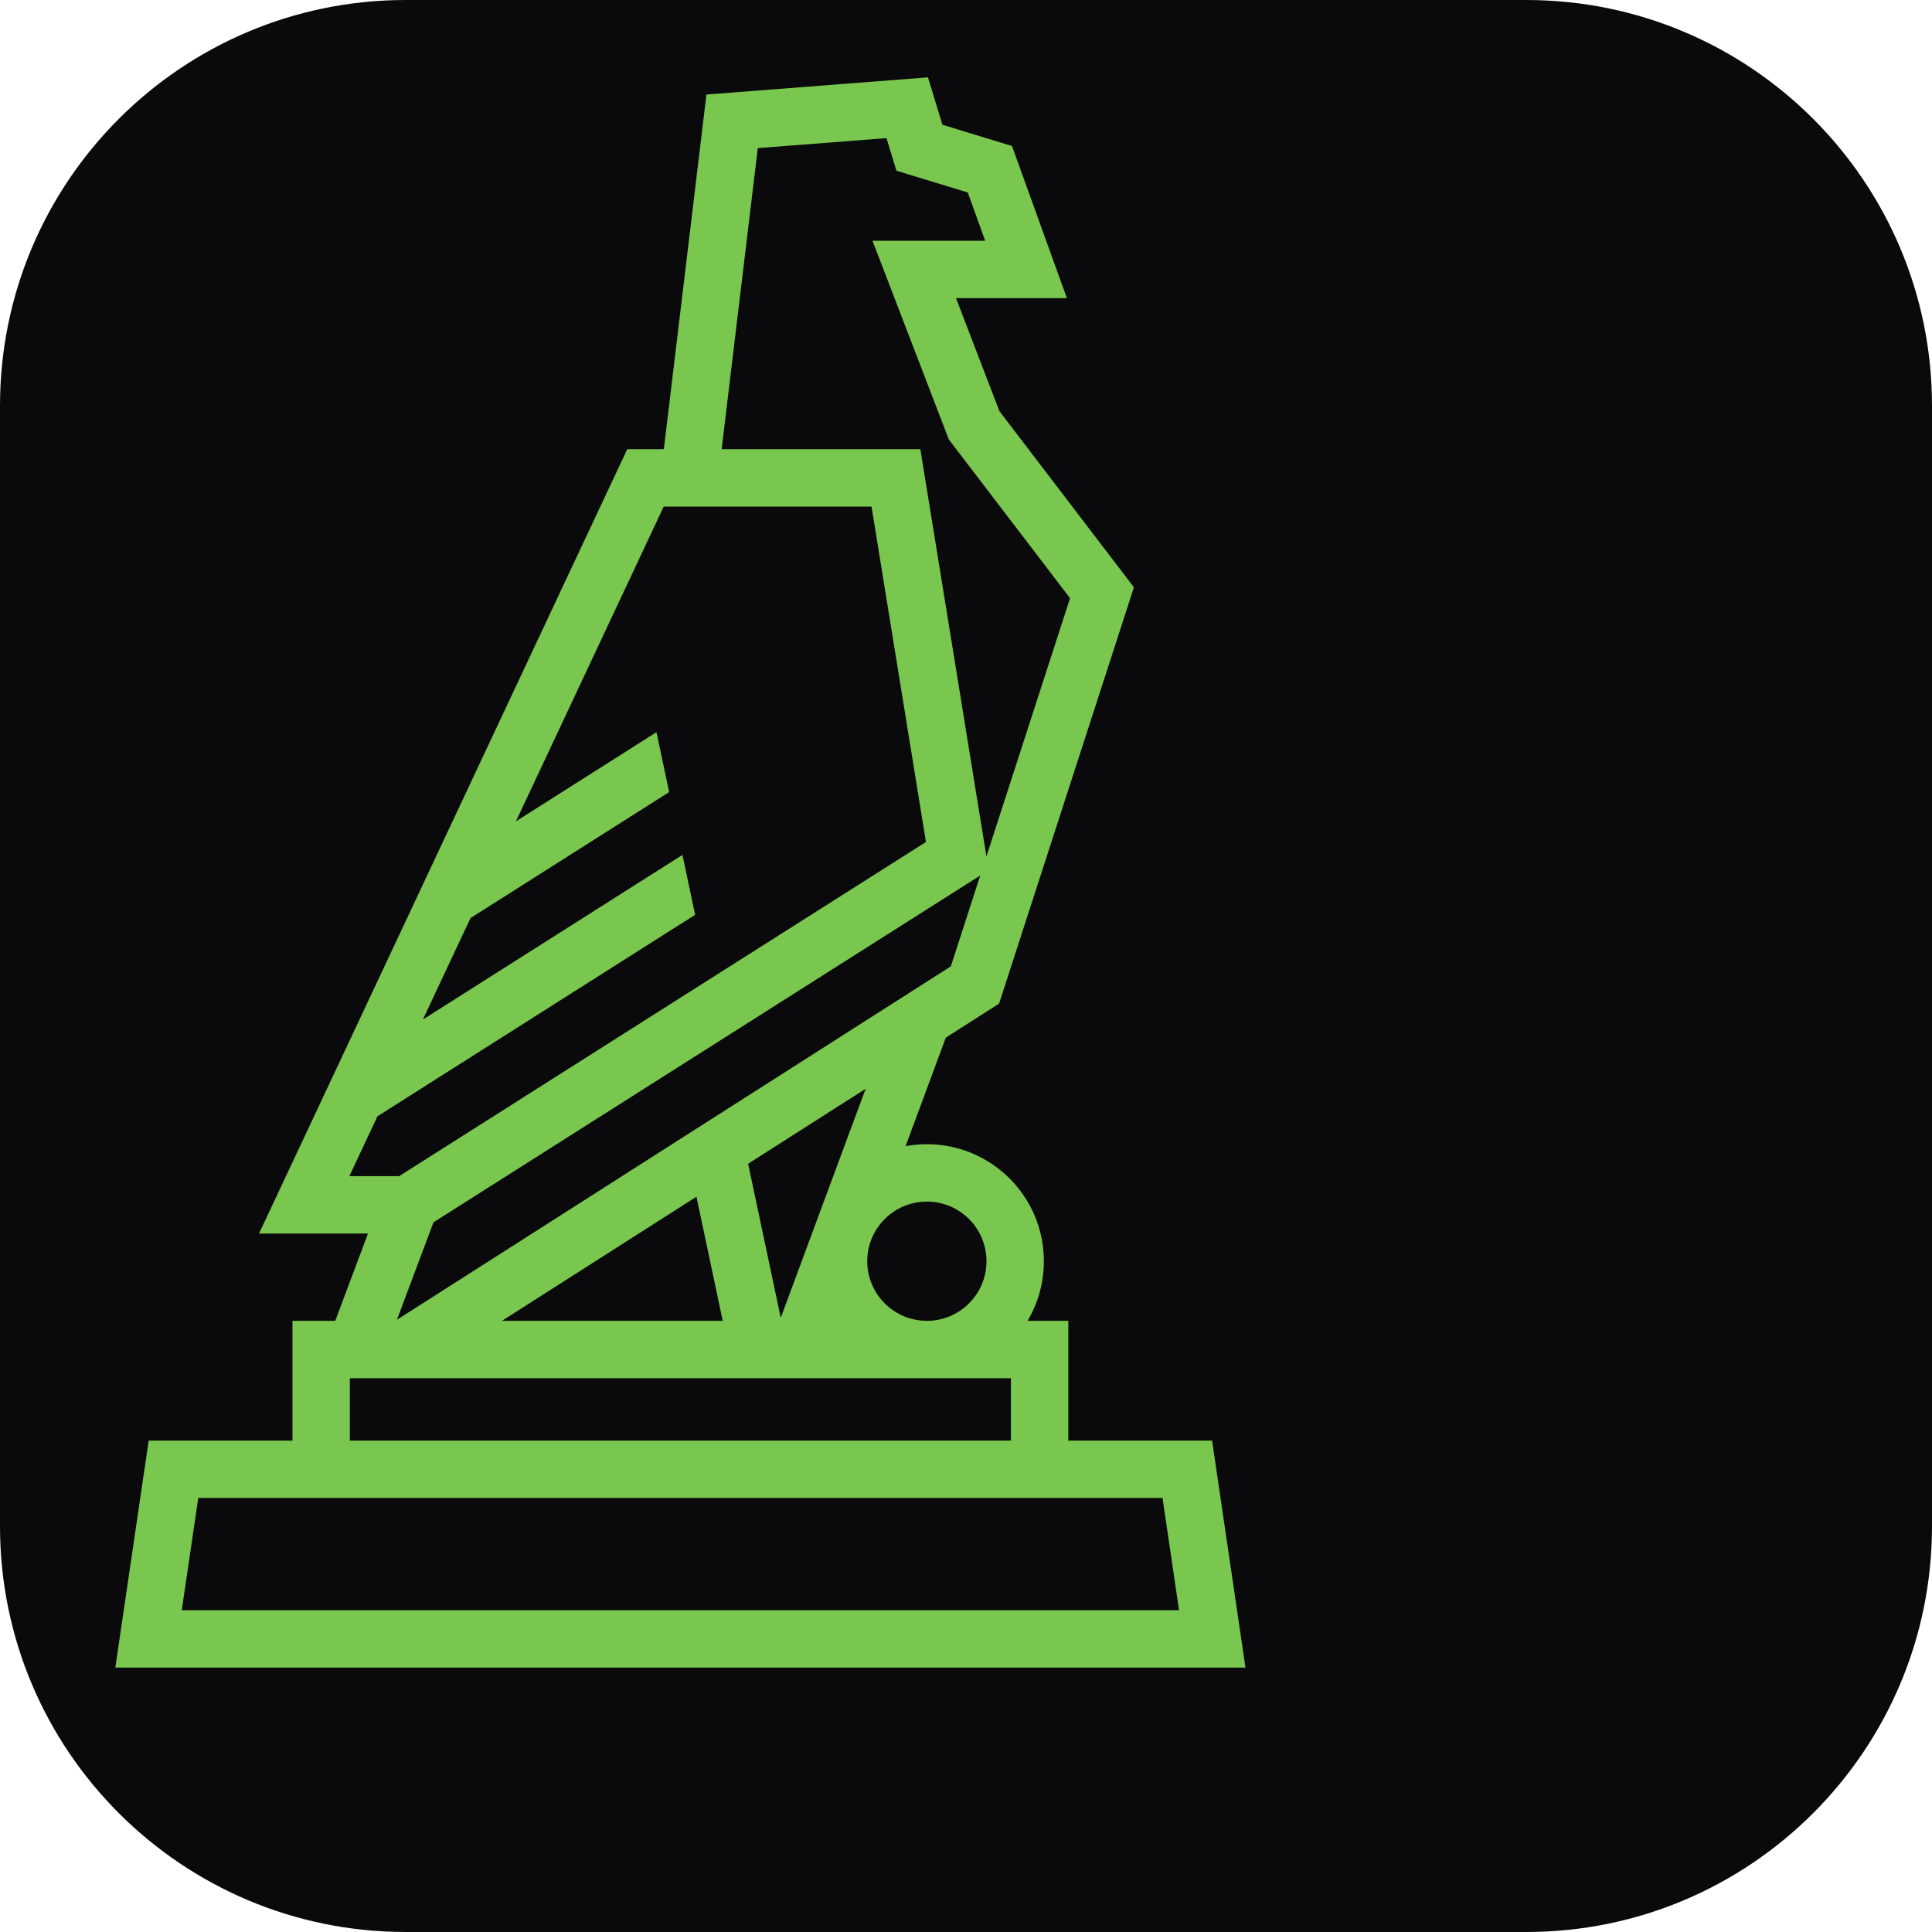
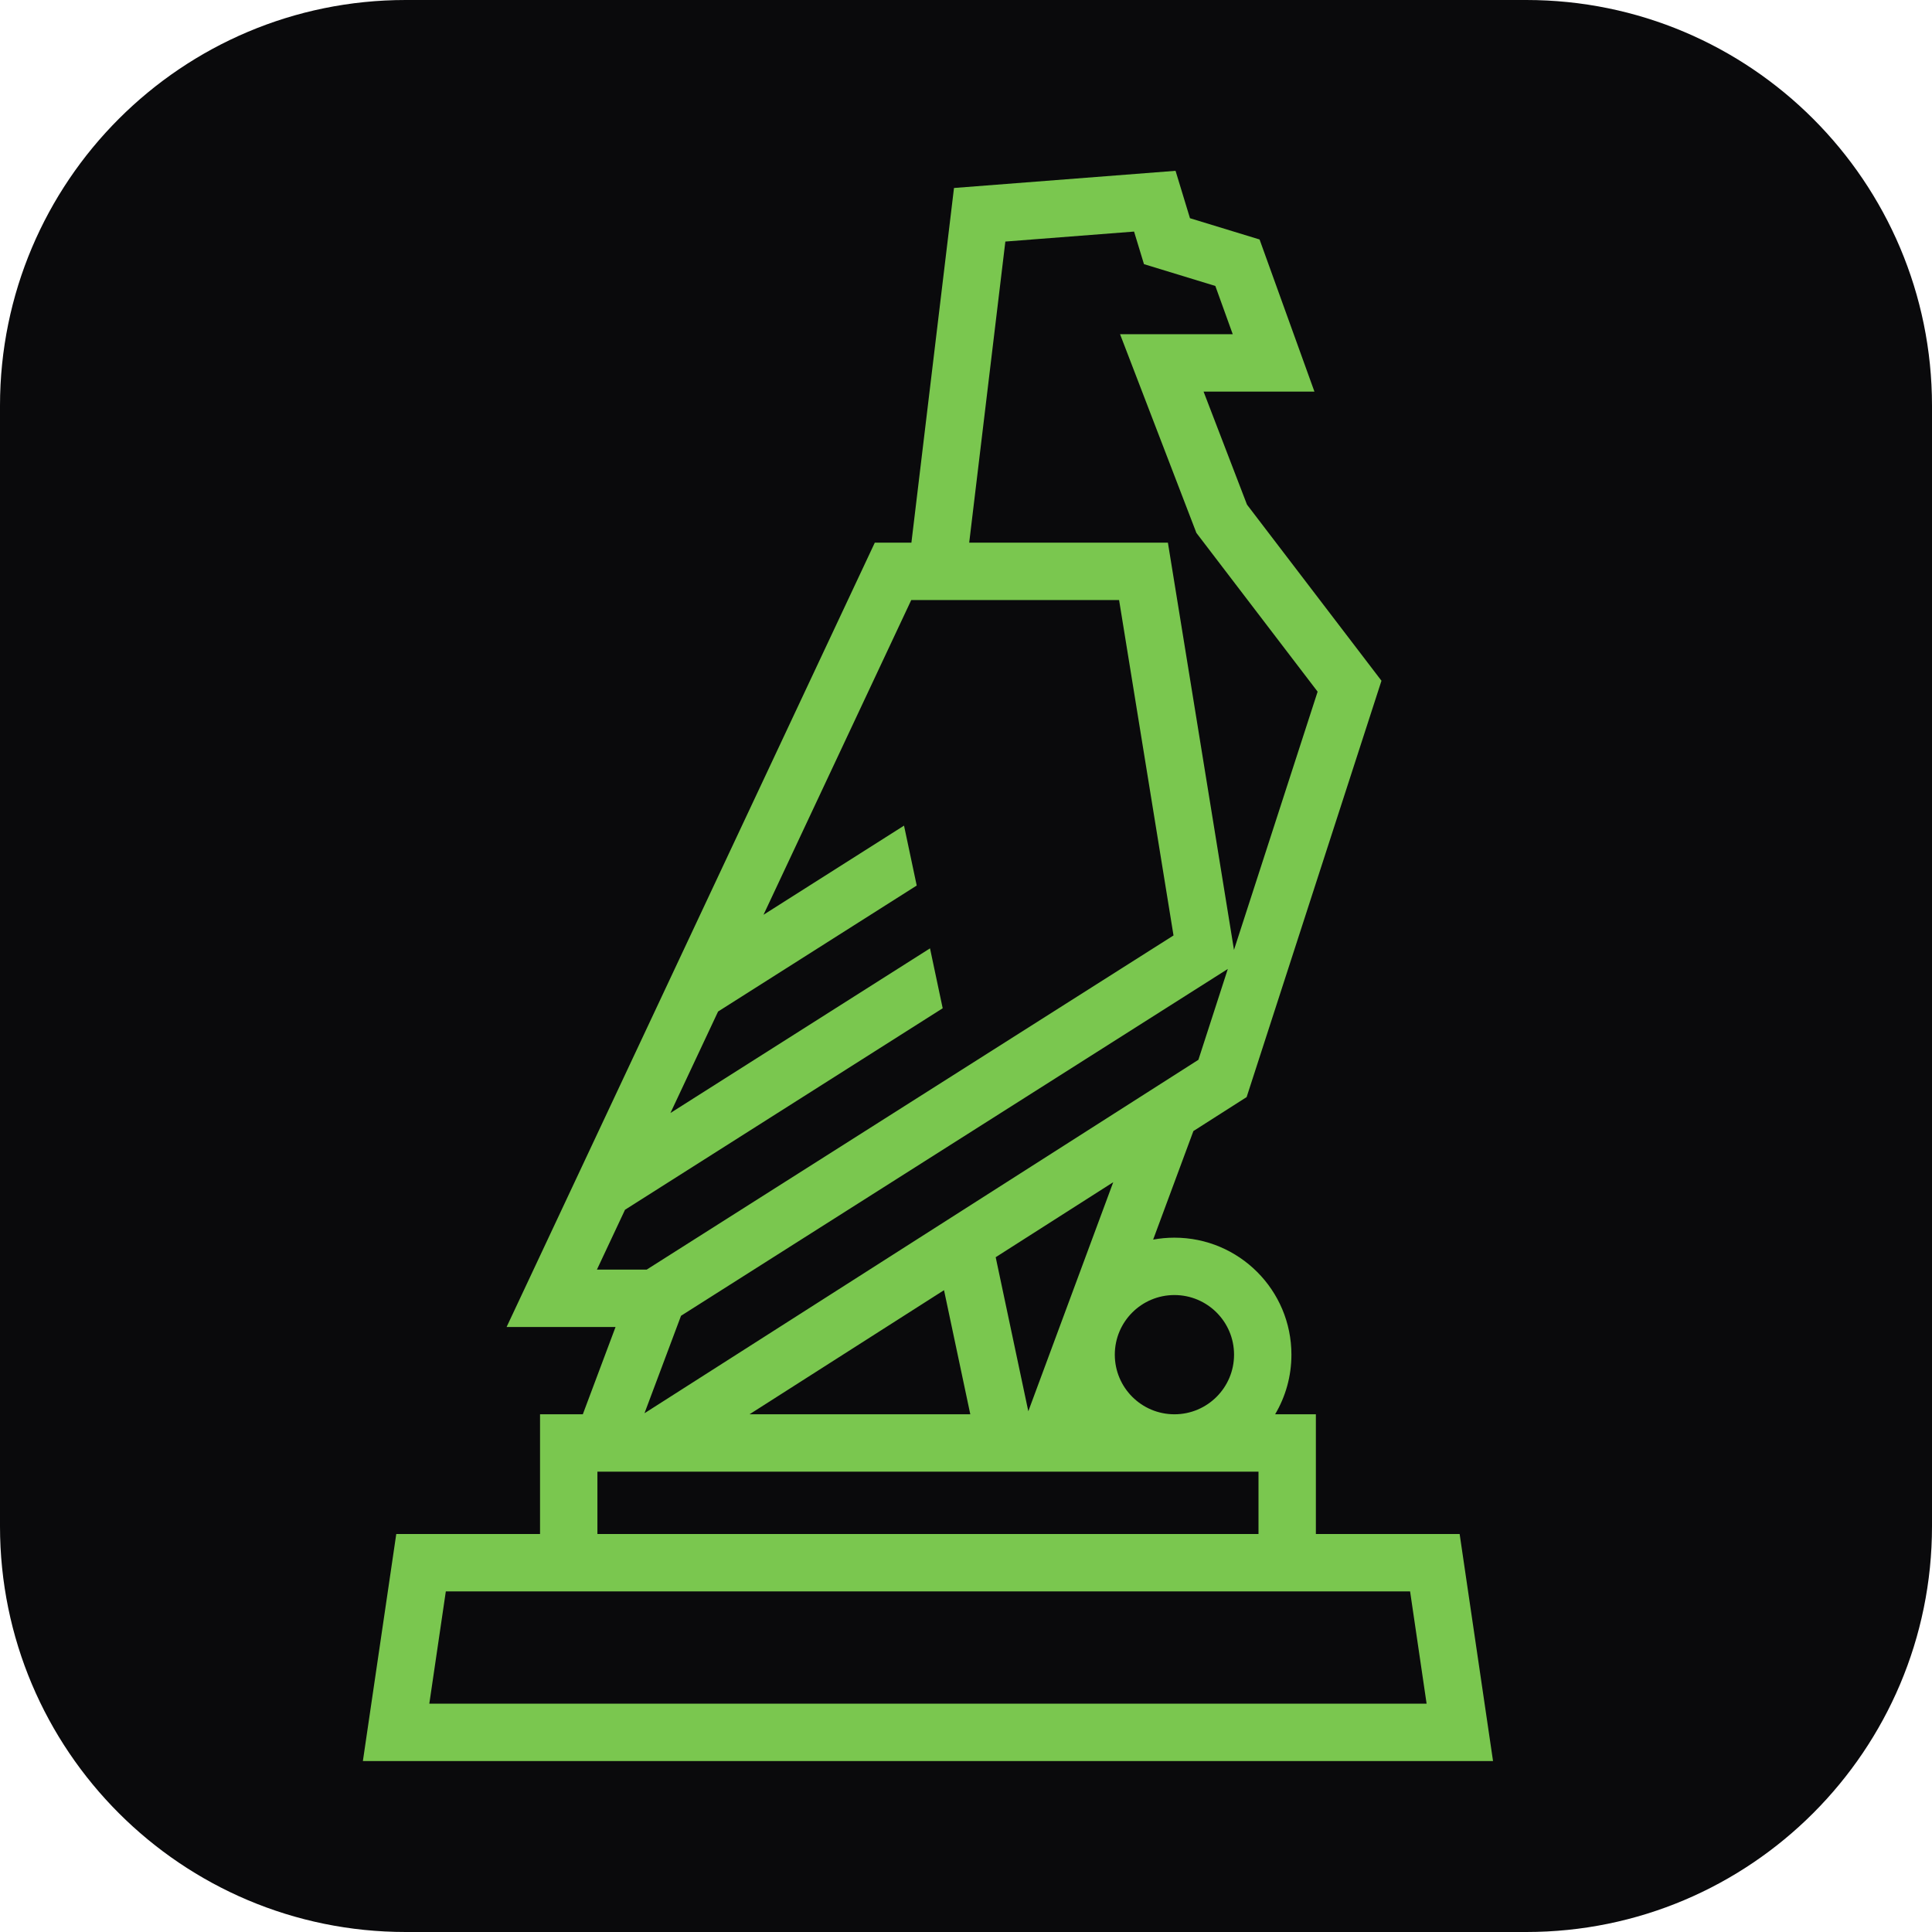
<svg xmlns="http://www.w3.org/2000/svg" viewBox="0 0 600 600" role="img" aria-label="Hector">
  <rect width="600" height="600" rx="126" fill="#0a0a0c" />
-   <g transform="translate(300 300) scale(0.92) translate(-287.159 -299.975)">
+   <g transform="translate(300 300) scale(0.92) translate(-203.591 -268.428)">
    <path fill-rule="evenodd" fill="#7ac74f" d="M48.515,390.281 L85.291,390.281 L74.242,419.754 L59.801,419.754 L59.801,460.175 L11.269,460.175 L0,536.807 L381.499,536.807 L370.229,460.175 L321.696,460.175 L321.696,419.754 L307.938,419.754 C311.435,413.86 313.443,406.979 313.443,399.628 C313.443,377.816 295.761,360.133 273.949,360.133 C271.496,360.133 269.095,360.357 266.766,360.785 L280.351,324.145 L298.323,312.677 L343.839,172.135 L298.445,112.688 L283.787,74.534 L321.21,74.534 L302.689,23.18 L279.196,16.002 L274.327,0 L199.538,5.798 L185.162,125.523 L172.808,125.523 L48.515,390.281 Z M271.746,125.523 L204.67,125.523 L216.875,23.881 L260.323,20.512 L263.669,31.51 L287.758,38.87 L293.635,55.166 L255.598,55.166 L281.363,122.231 L322.286,175.823 L294.054,262.995 L271.746,125.523 Z M107.393,386.502 L291.972,269.423 L282.04,300.091 L95.168,419.333 L95.084,419.333 L107.393,386.502 Z M302.328,460.175 L302.328,439.123 L79.17,439.123 L79.17,460.175 L302.328,460.175 Z M27.998,479.544 L22.425,517.439 L359.074,517.439 L353.501,479.544 L27.998,479.544 Z M205.043,419.754 L130.515,419.754 L196.172,377.859 L205.043,419.754 Z M294.075,399.628 C294.075,410.744 285.064,419.754 273.949,419.754 C262.833,419.754 253.822,410.744 253.822,399.628 C253.822,388.513 262.833,379.502 273.949,379.502 C285.064,379.502 294.075,388.513 294.075,399.628 Z M224.625,418.732 L213.614,366.73 L253.292,341.411 L224.625,418.732 Z M255.267,144.891 L273.64,258.115 L95.81,370.912 L79.004,370.912 L88.487,350.712 L195.723,282.692 L191.442,262.471 L103.821,318.049 L119.901,283.797 L186.953,241.266 L182.672,221.045 L135.235,251.135 L185.111,144.891 L255.267,144.891 Z" />
  </g>
</svg>
